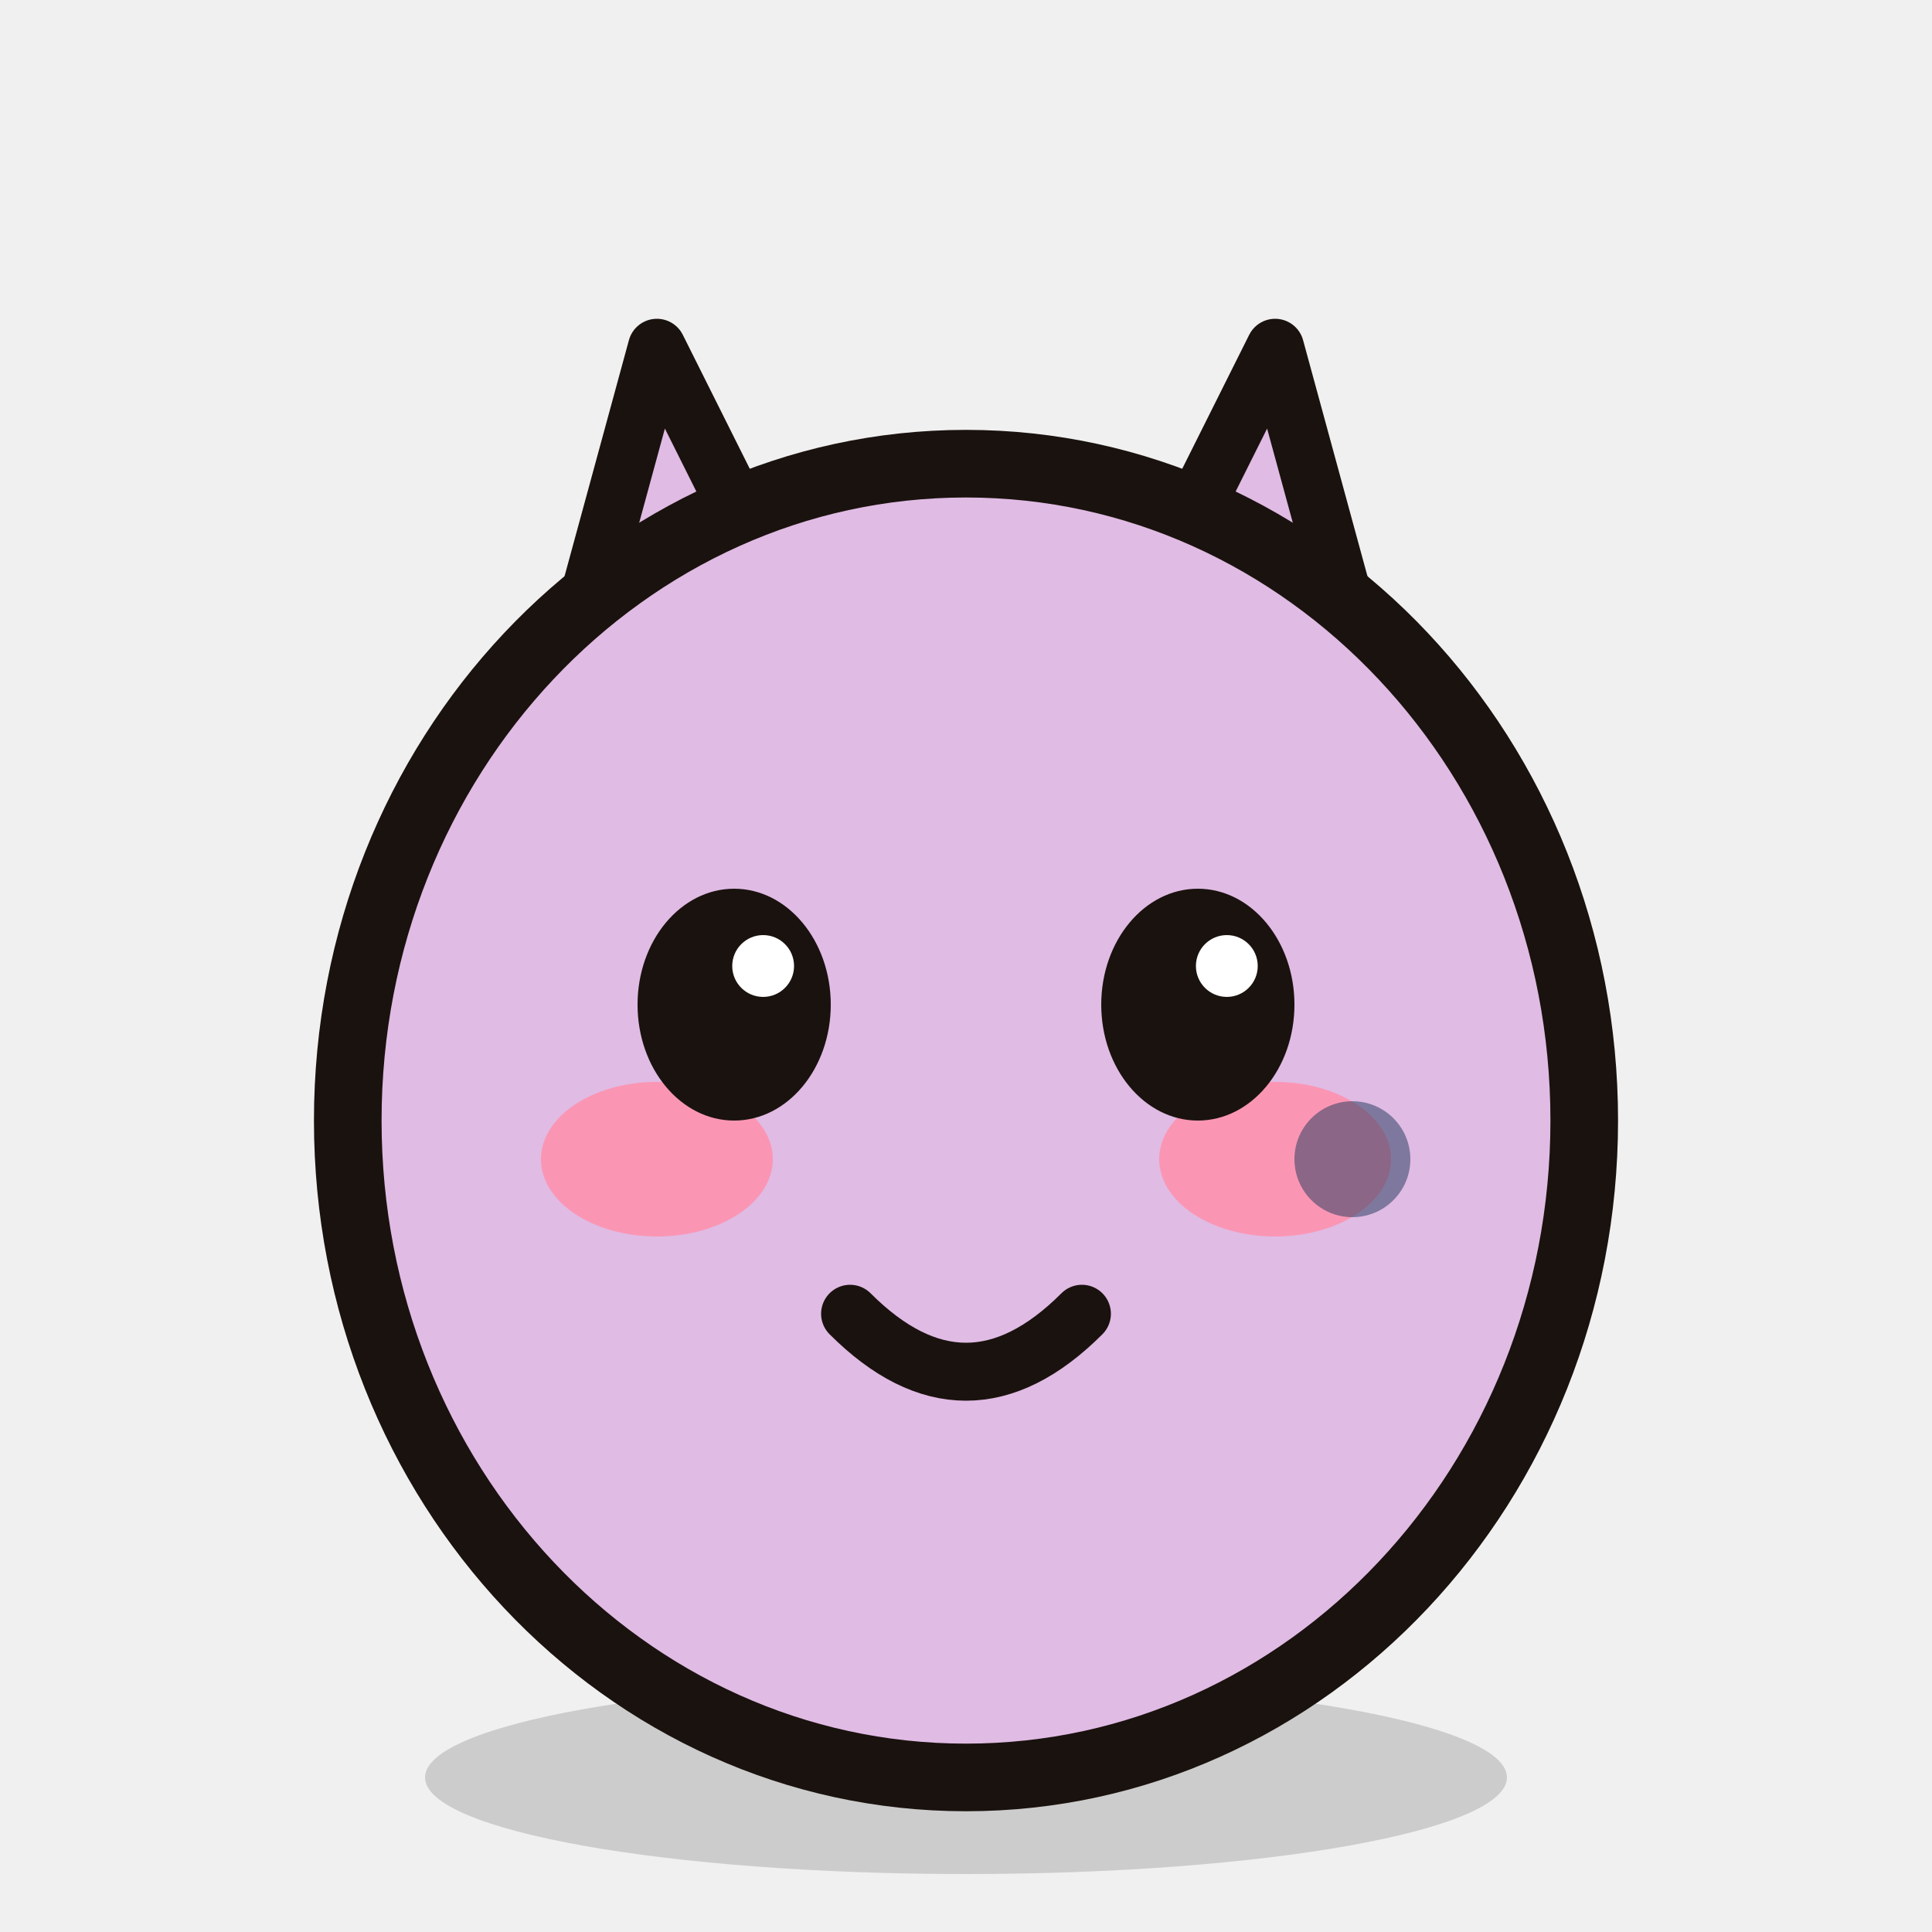
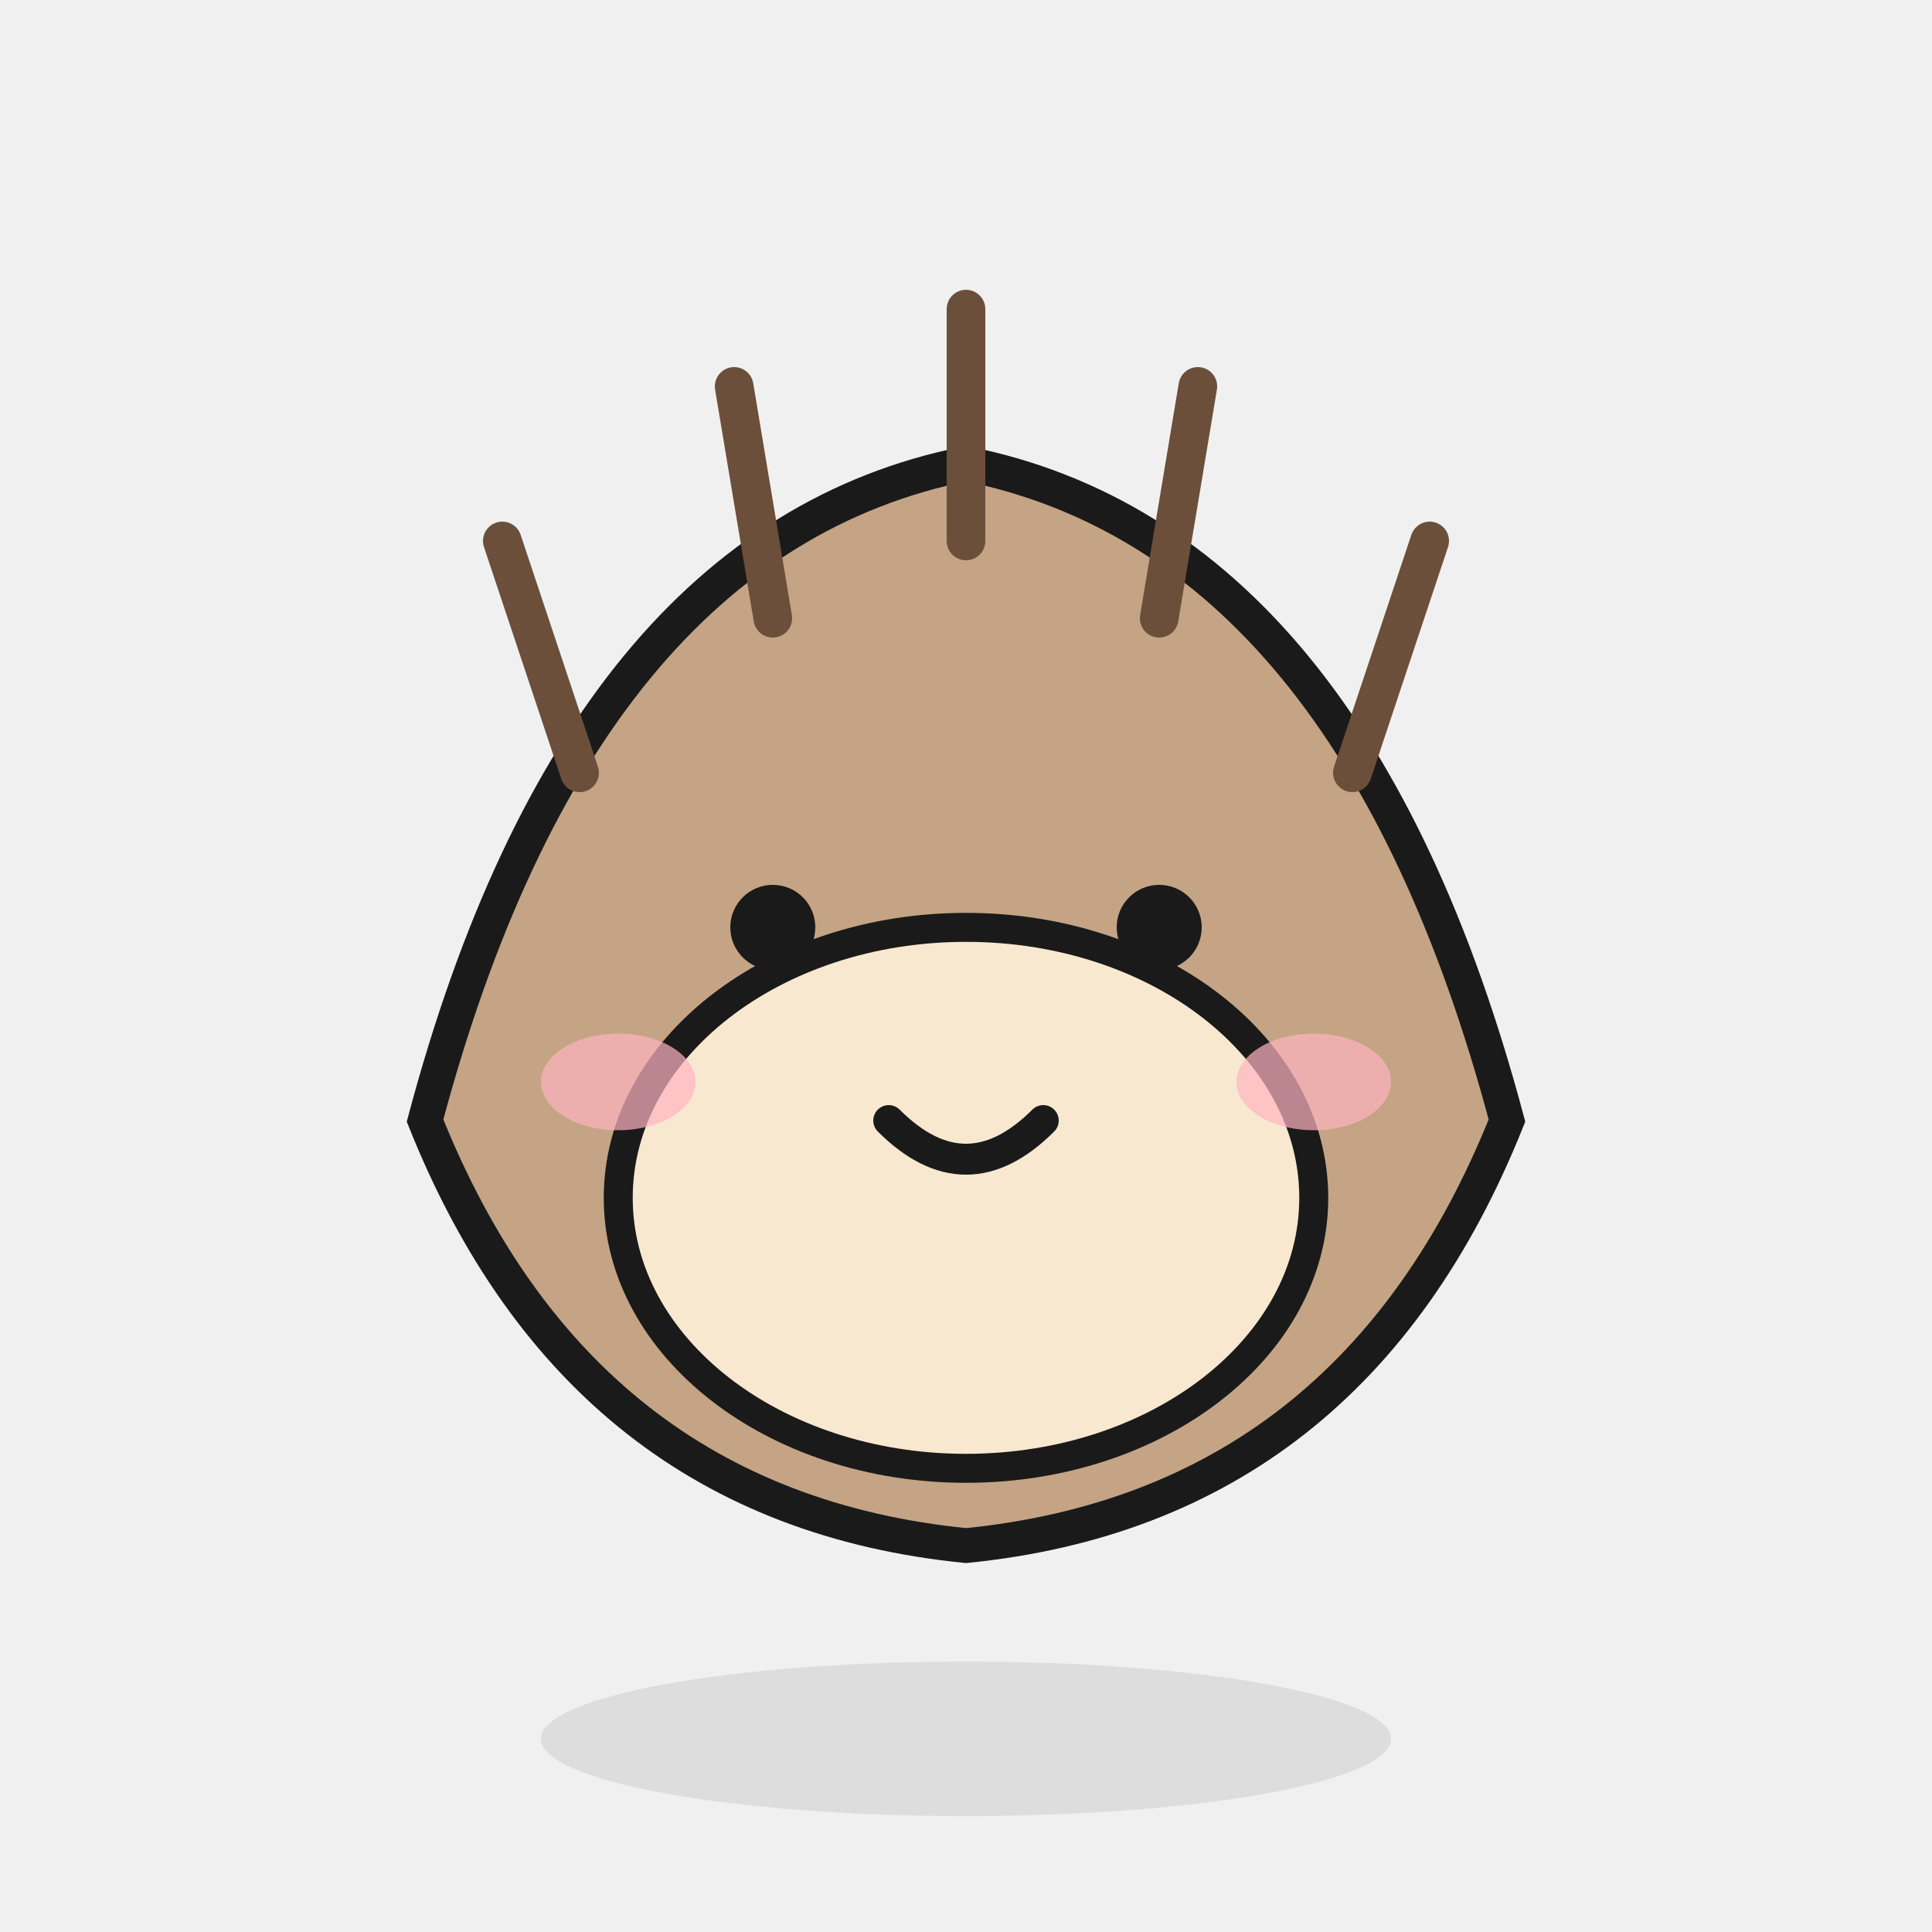
<svg xmlns="http://www.w3.org/2000/svg" viewBox="0 0 100 100" width="100" height="100">
-   <ellipse cx="50" cy="92" rx="28" ry="5" fill="#000" opacity="0.15" />
-   <path d="M28 40 L34 18 L44 38" fill="#E0BBE4" stroke="#1a120e" stroke-width="3" stroke-linejoin="round" />
-   <path d="M56 38 L66 18 L72 40" fill="#E0BBE4" stroke="#1a120e" stroke-width="3" stroke-linejoin="round" />
-   <ellipse cx="50" cy="58" rx="32" ry="34" fill="#E0BBE4" stroke="#1a120e" stroke-width="3.5" />
-   <ellipse cx="34" cy="60" rx="6" ry="4" fill="#FF8FAB" opacity="0.85" />
-   <ellipse cx="66" cy="60" rx="6" ry="4" fill="#FF8FAB" opacity="0.85" />
-   <ellipse cx="38" cy="52" rx="5" ry="6" fill="#1a120e" />
-   <ellipse cx="62" cy="52" rx="5" ry="6" fill="#1a120e" />
-   <circle cx="39.5" cy="50" r="1.6" fill="#fff" />
-   <circle cx="63.5" cy="50" r="1.6" fill="#fff" />
-   <path d="M44 68 Q50 74 56 68" fill="none" stroke="#1a120e" stroke-width="3" stroke-linecap="round" />
-   <circle cx="70" cy="60" r="3" fill="#1D3557" opacity="0.5" />
+   <ellipse cx="50" cy="90" rx="22" ry="4" fill="#000" opacity="0.08" />
+   <path d="M22 58 Q30 28 50 24 Q70 28 78 58 Q70 78 50 80 Q30 78 22 58 Z" fill="#C4A484" stroke="#1a1a1a" stroke-width="1.8" />
+   <path d="M30 40 L26 28 M40 32 L38 20 M50 28 L50 16 M60 32 L62 20 M70 40 L74 28" stroke="#6B4F3A" stroke-width="2" stroke-linecap="round" />
+   <ellipse cx="50" cy="62" rx="18" ry="14" fill="#F8E8D0" stroke="#1a1a1a" stroke-width="1.5" />
+   <ellipse cx="32" cy="56" rx="4" ry="2.5" fill="#FFB4C0" opacity="0.7" />
+   <ellipse cx="68" cy="56" rx="4" ry="2.5" fill="#FFB4C0" opacity="0.7" />
+   <circle cx="40" cy="48" r="2.2" fill="#1a1a1a" />
+   <circle cx="60" cy="48" r="2.2" fill="#1a1a1a" />
+   <path d="M46 58 Q50 62 54 58" fill="none" stroke="#1a1a1a" stroke-width="1.6" stroke-linecap="round" />
</svg>
